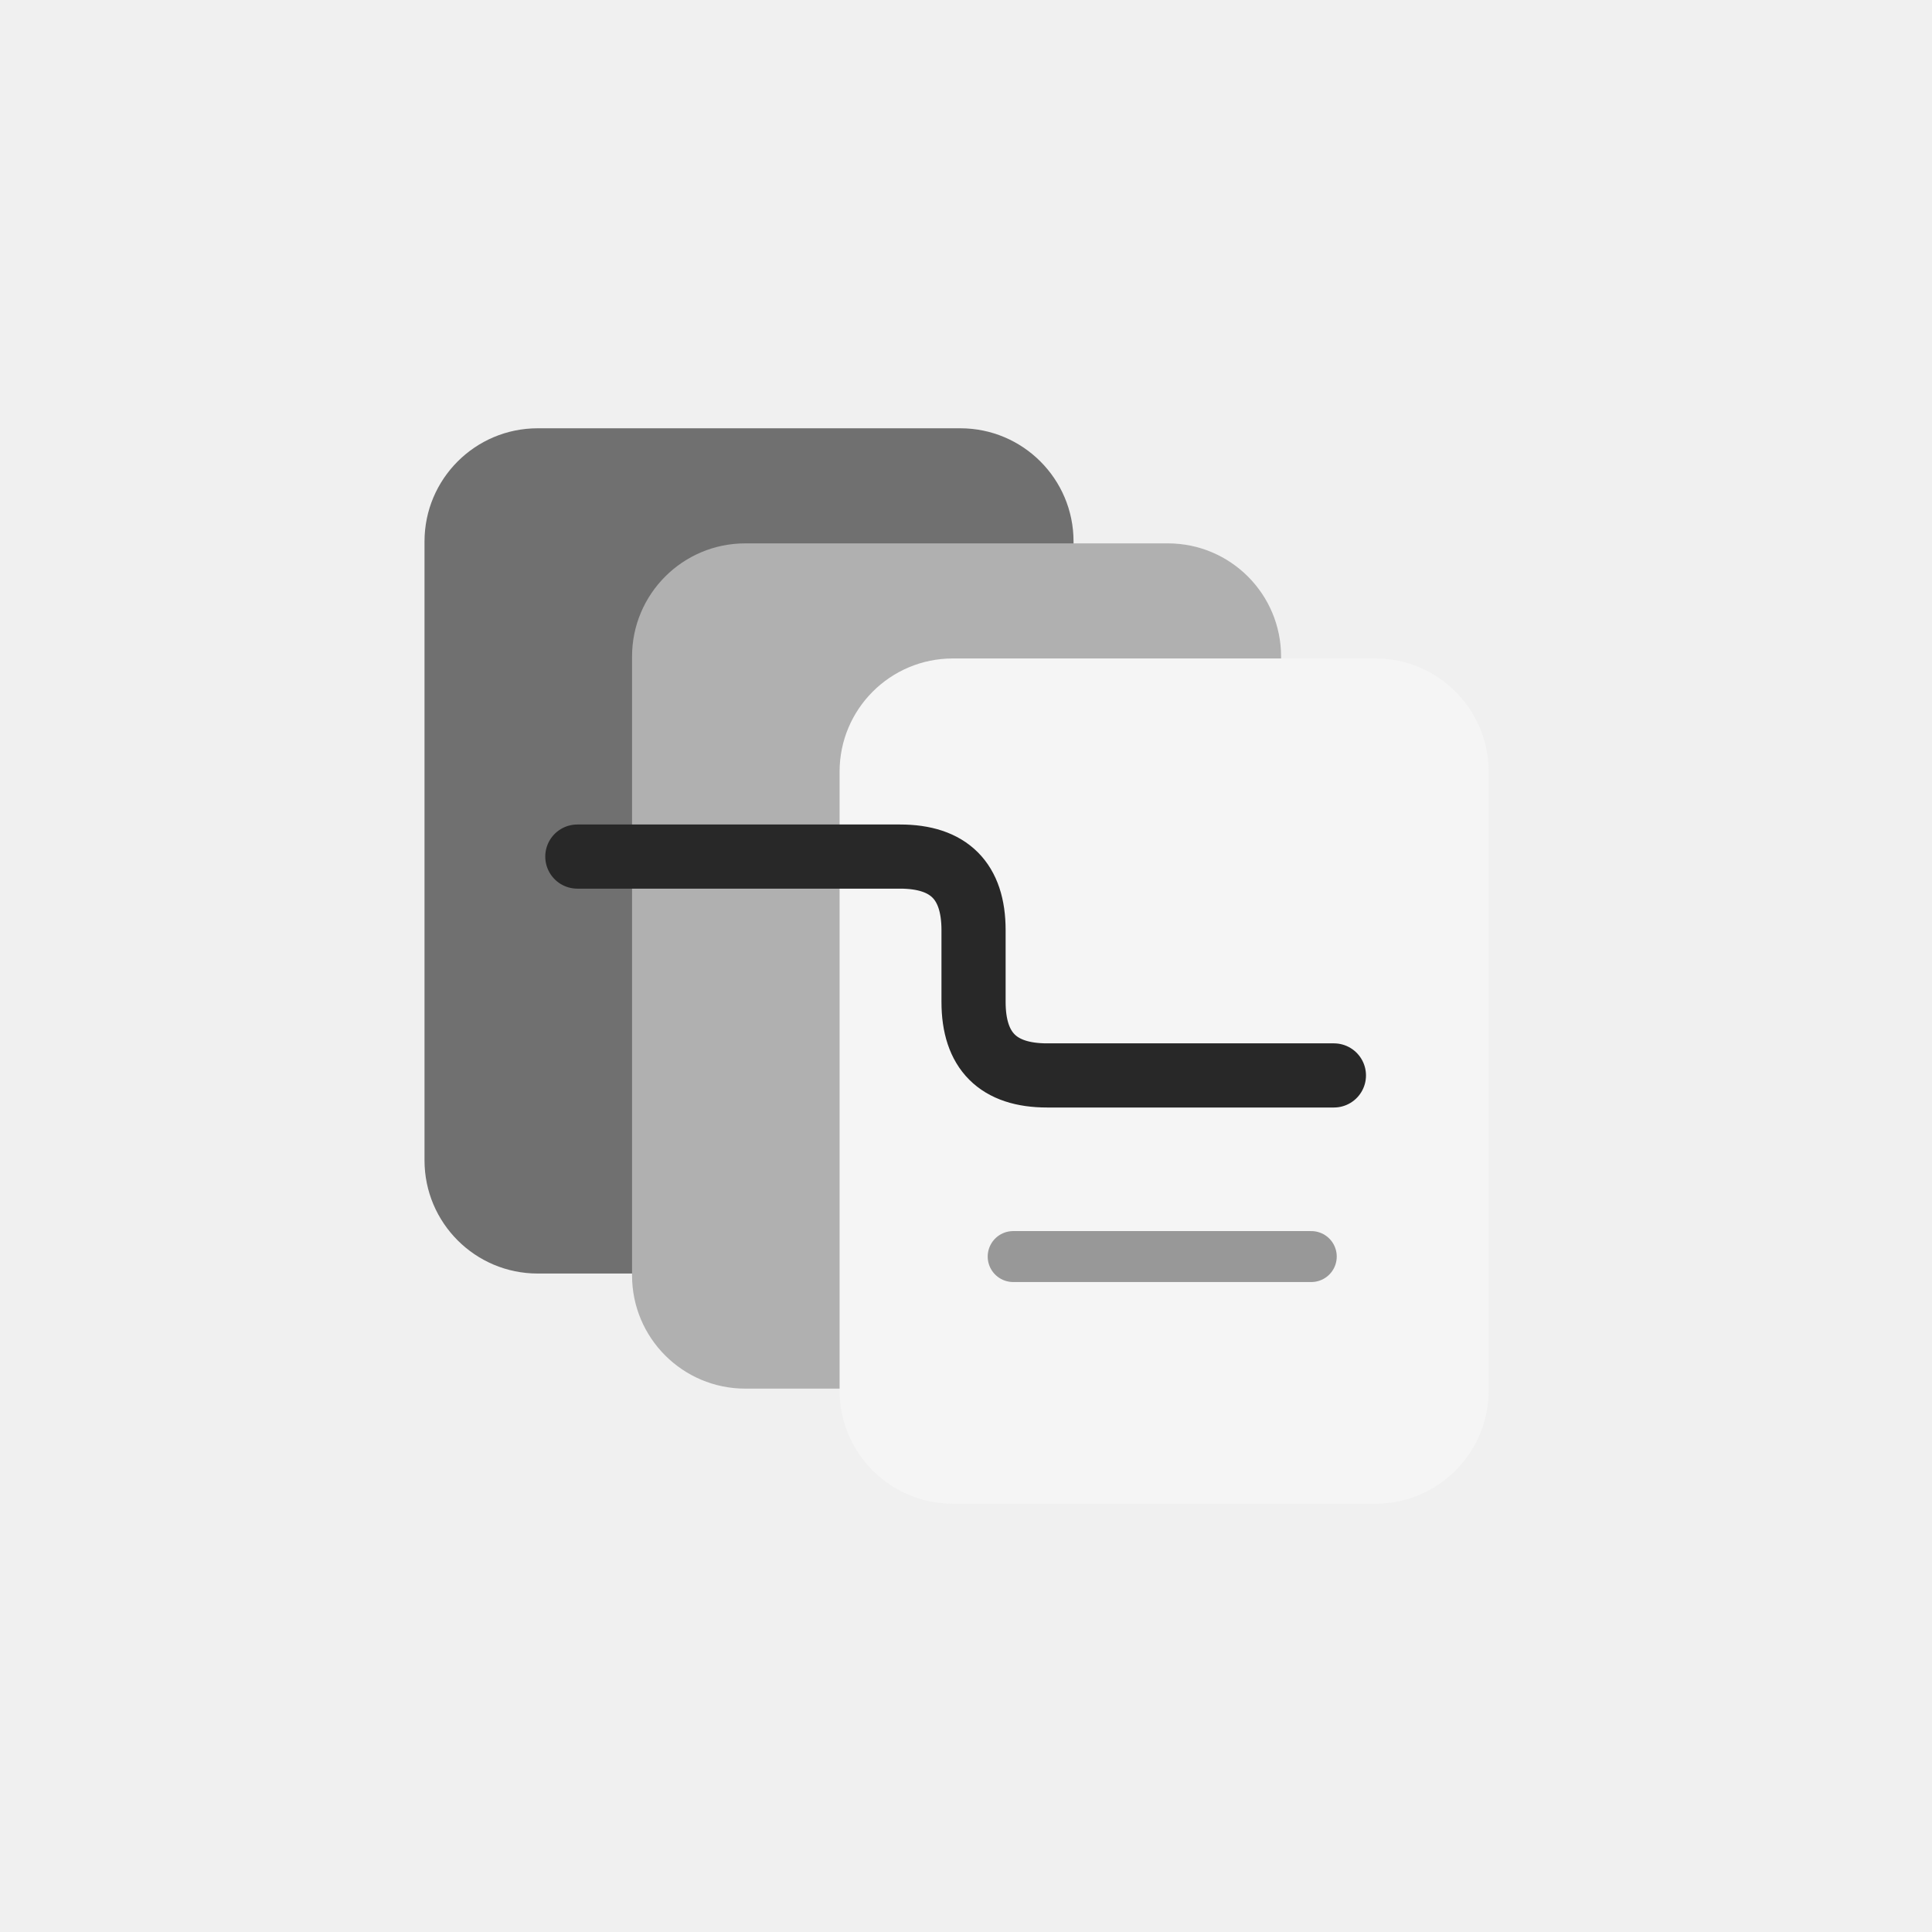
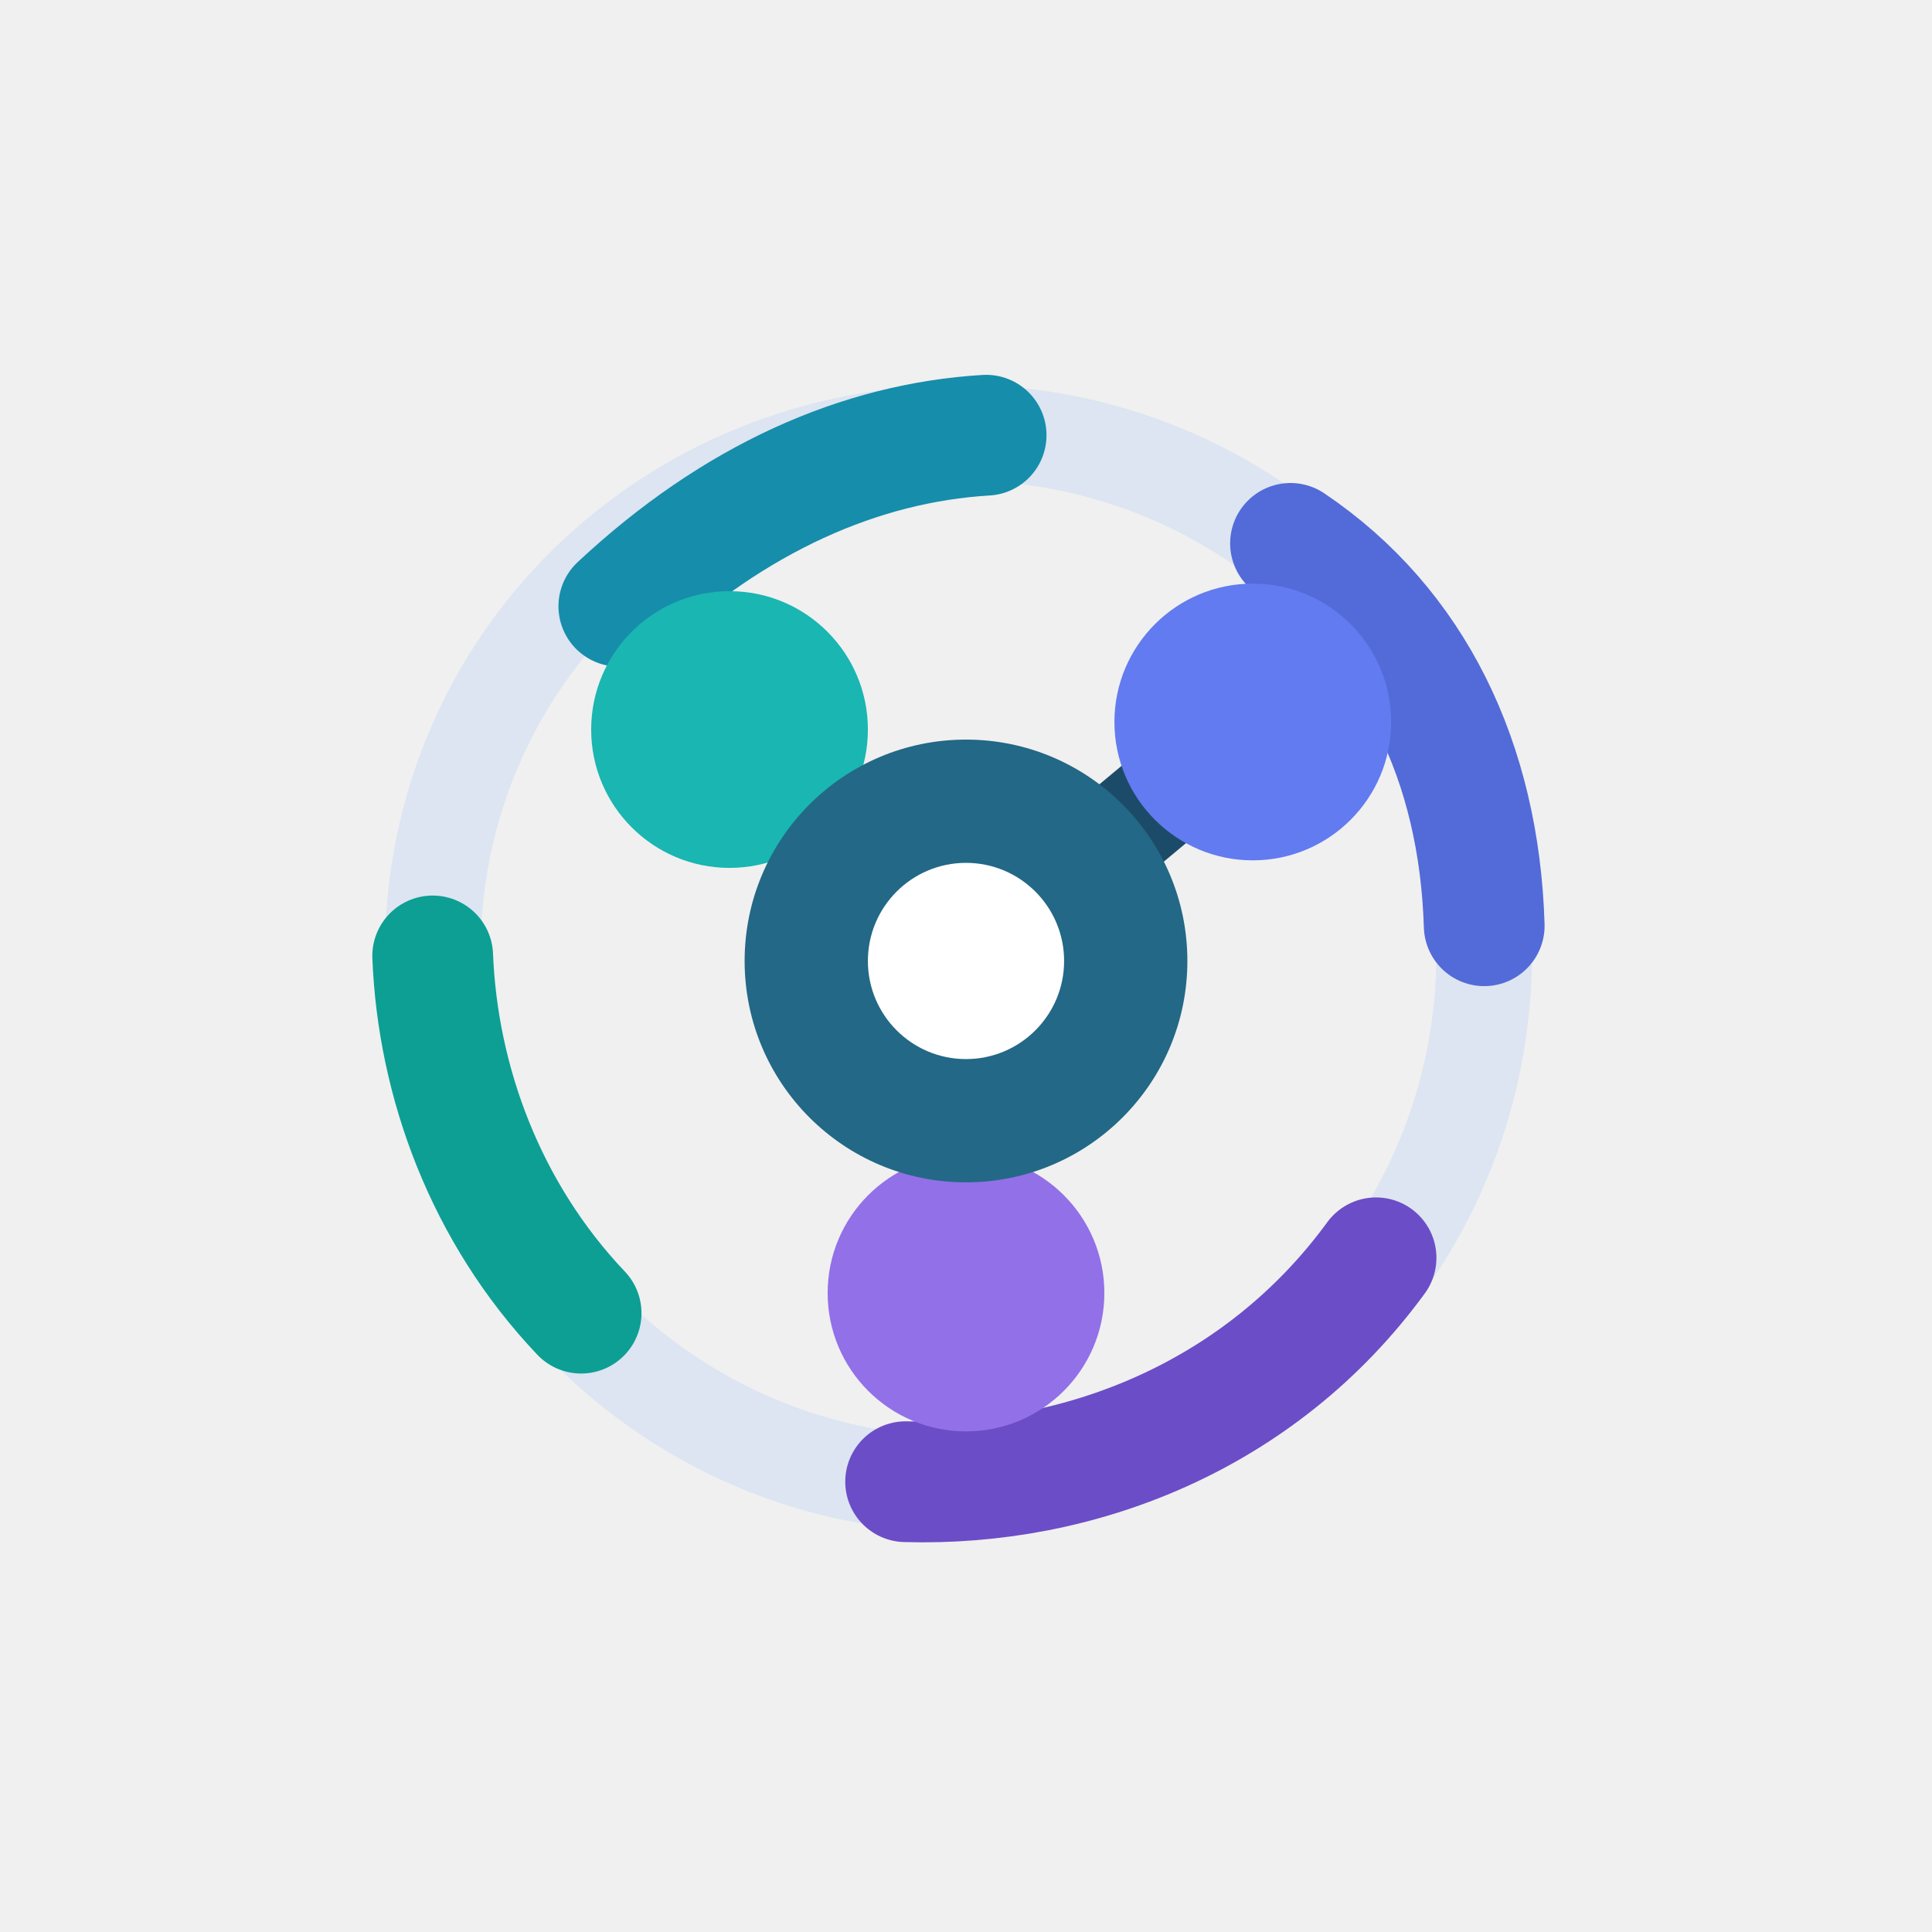
- <svg xmlns="http://www.w3.org/2000/svg" width="1024" height="1024" viewBox="0 0 1024 1024">
-   <rect x="225" y="227" width="344" height="448" rx="60" fill="#707070" />
-   <rect x="335" y="288" width="344" height="448" rx="60" fill="#B0B0B0" />
-   <rect x="445" y="349" width="344" height="448" rx="60" fill="#F5F5F5" />
-   <path d="M306 454H477Q516 454 516 493V531Q516 570 555 570H707" fill="none" stroke="#282828" stroke-width="34" stroke-linecap="round" />
-   <path d="M537 666H695" stroke="#989898" stroke-width="27" stroke-linecap="round" />
+ <svg xmlns="http://www.w3.org/2000/svg" width="1024" height="1024" viewBox="128 128 768 768">
+   <path d="M300 507C300 390 394 300 510 300C624 300 718 390 718 507C718 624 624 718 510 718C394 718 300 624 300 507Z" fill="none" stroke="#DCE5F1" stroke-width="38" />
+   <path d="M374 369C420 326 470 304 520 301" fill="none" stroke="#168DAB" stroke-width="48" stroke-linecap="round" />
+   <path d="M641 344C690 377 716 431 718 496" fill="none" stroke="#526BD8" stroke-width="48" stroke-linecap="round" />
+   <path d="M675 628C629 691 557 719 488 717" fill="none" stroke="#6B4DC7" stroke-width="48" stroke-linecap="round" />
+   <path d="M359 650C321 610 302 558 300 508" fill="none" stroke="#0D9F94" stroke-width="48" stroke-linecap="round" />
+   <path d="M418 418L512 510L626 415M512 510L512 642" fill="none" stroke="#1C4B69" stroke-width="40" stroke-linecap="round" stroke-linejoin="round" />
+   <circle cx="418" cy="418" r="55" fill="#19B6B2" />
+   <circle cx="626" cy="415" r="55" fill="#627BF0" />
+   <circle cx="512" cy="642" r="55" fill="#9270E8" />
+   <circle cx="512" cy="510" r="88" fill="#236886" />
+   <circle cx="512" cy="510" r="39" fill="#FFFFFF" />
</svg>
